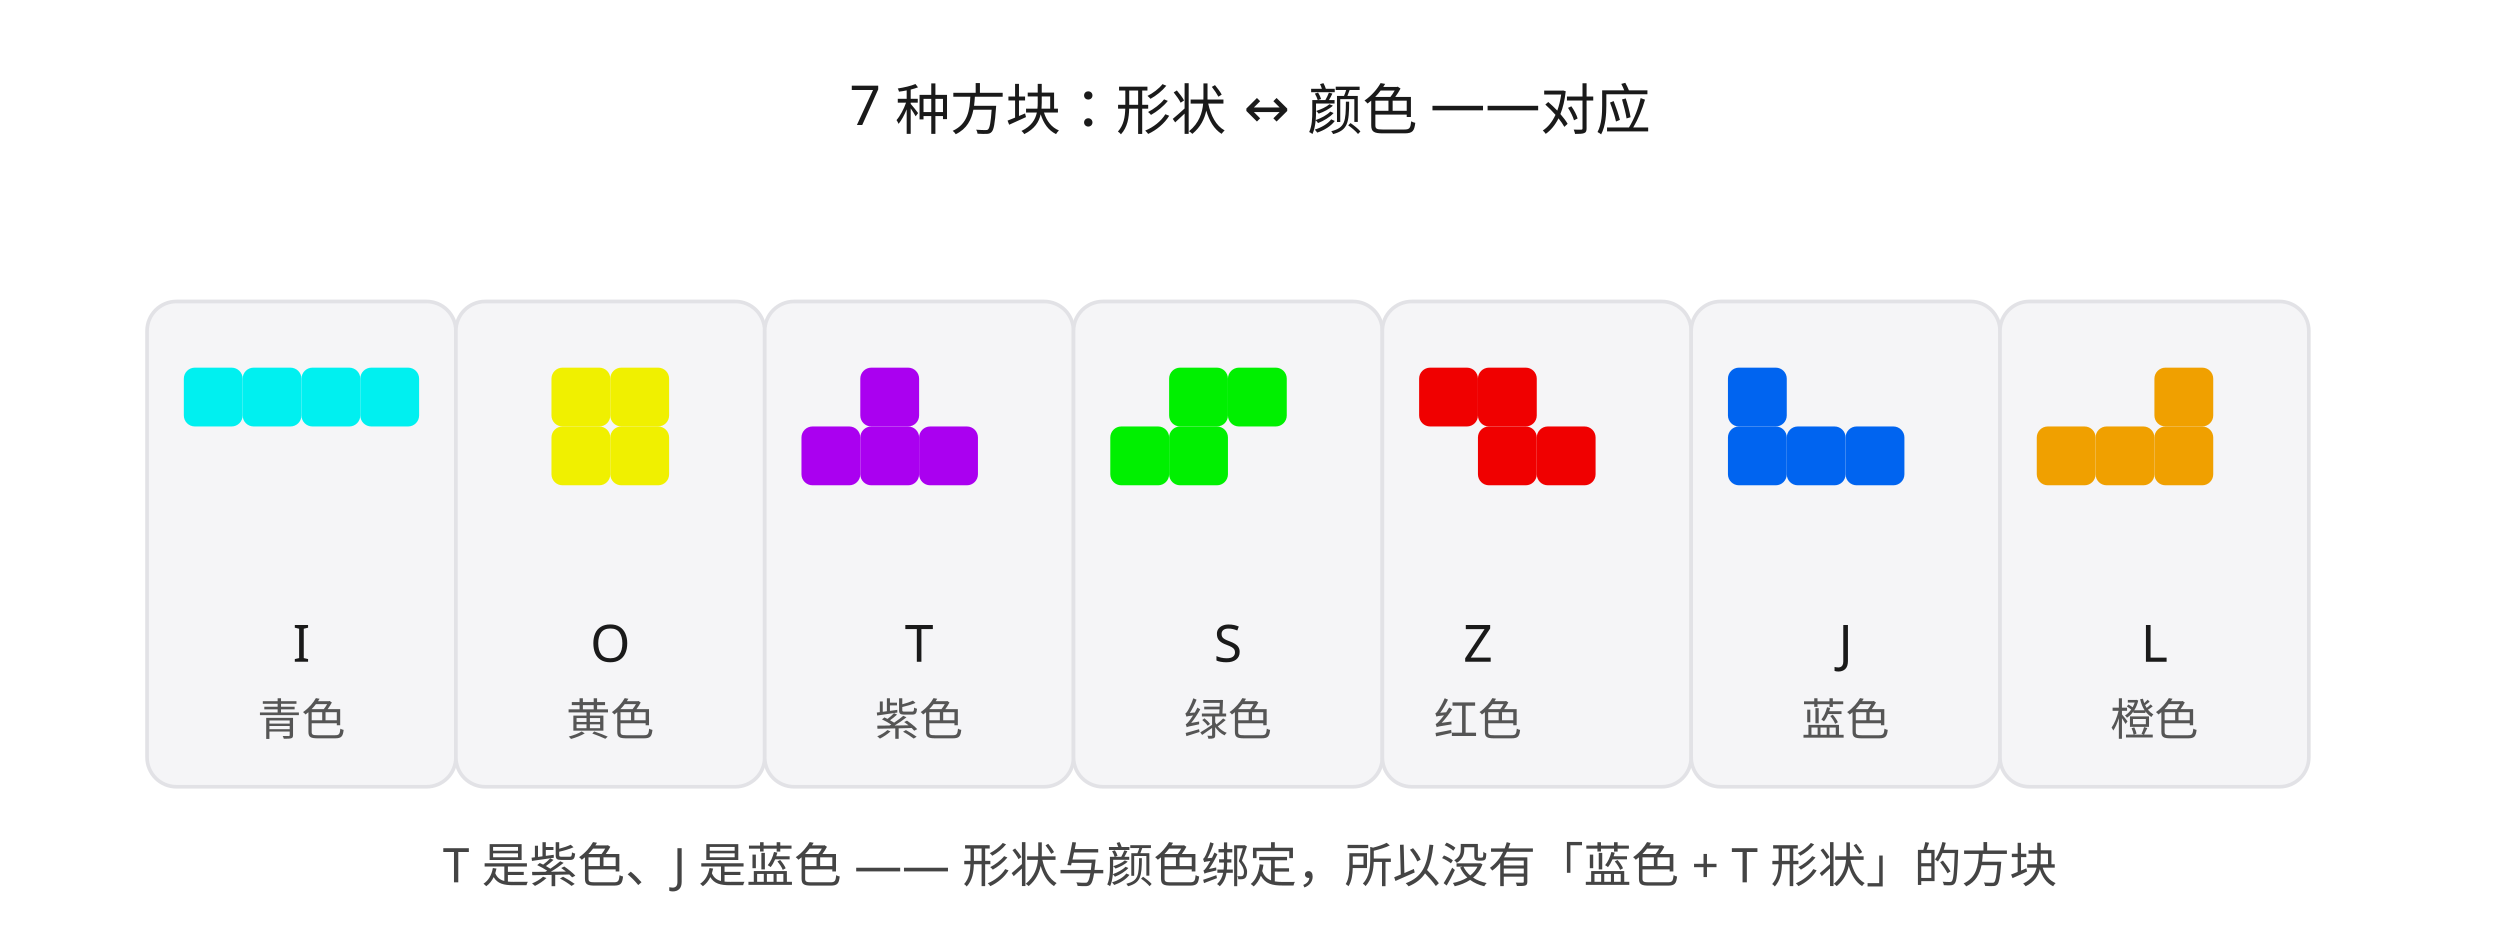
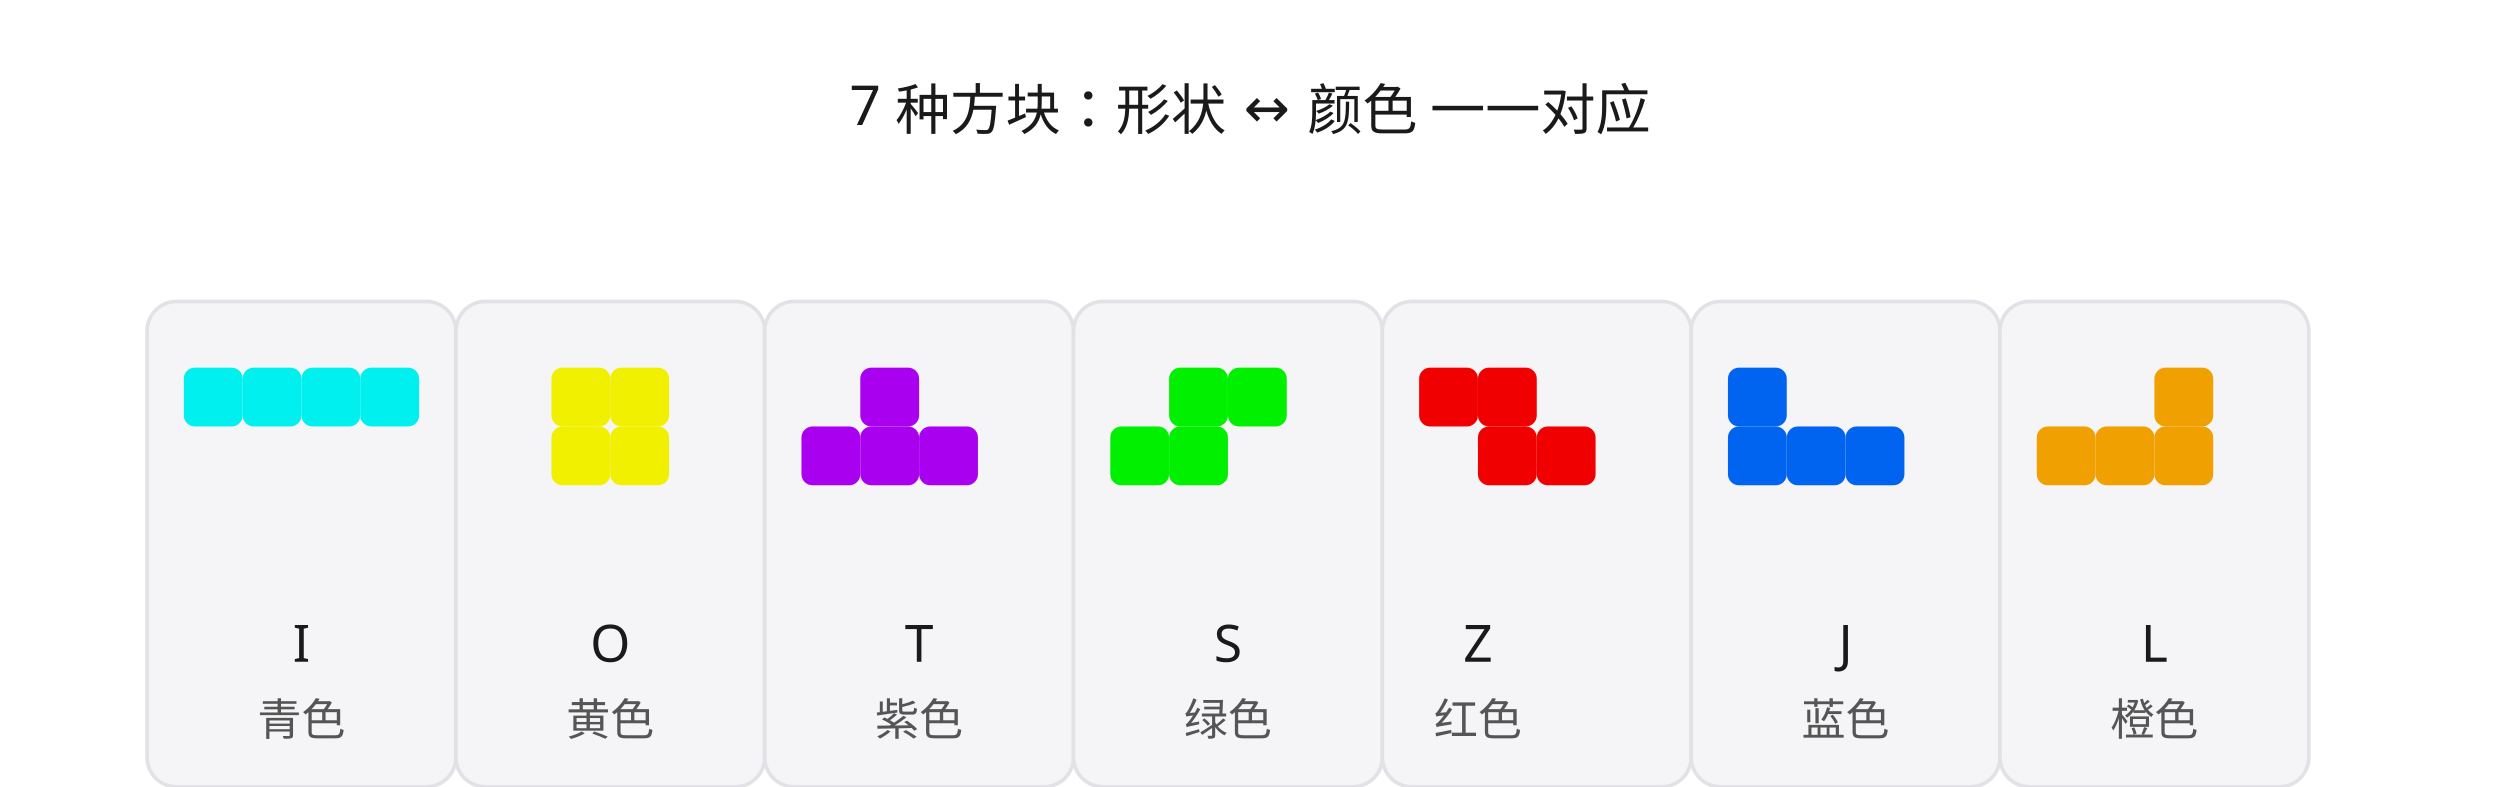
- <svg xmlns="http://www.w3.org/2000/svg" viewBox="0 0 680 258" width="680" height="258" role="img">
+ <svg xmlns="http://www.w3.org/2000/svg" viewBox="0 0 680 214" width="680" height="214" role="img">
  <text x="340" y="34" text-anchor="middle" font-family="sans-serif" font-size="15" font-weight="500" fill="#1a1a1a">7 种方块：形状 ↔ 颜色 一一对应</text>
  <rect x="40" y="82" width="84" height="132" rx="8" fill="#f5f5f7" stroke="#e2e2e6" />
  <rect x="124" y="82" width="84" height="132" rx="8" fill="#f5f5f7" stroke="#e2e2e6" />
  <rect x="208" y="82" width="84" height="132" rx="8" fill="#f5f5f7" stroke="#e2e2e6" />
  <rect x="292" y="82" width="84" height="132" rx="8" fill="#f5f5f7" stroke="#e2e2e6" />
  <rect x="376" y="82" width="84" height="132" rx="8" fill="#f5f5f7" stroke="#e2e2e6" />
  <rect x="460" y="82" width="84" height="132" rx="8" fill="#f5f5f7" stroke="#e2e2e6" />
  <rect x="544" y="82" width="84" height="132" rx="8" fill="#f5f5f7" stroke="#e2e2e6" />
  <rect x="50" y="100" width="16" height="16" rx="3" fill="#00F0F0" />
  <rect x="66" y="100" width="16" height="16" rx="3" fill="#00F0F0" />
  <rect x="82" y="100" width="16" height="16" rx="3" fill="#00F0F0" />
  <rect x="98" y="100" width="16" height="16" rx="3" fill="#00F0F0" />
  <text x="82" y="180" text-anchor="middle" font-family="sans-serif" font-size="14" font-weight="500" fill="#1a1a1a">I</text>
  <text x="82" y="200" text-anchor="middle" font-family="sans-serif" font-size="12" fill="#555">青色</text>
  <rect x="150" y="100" width="16" height="16" rx="3" fill="#F0F000" />
  <rect x="166" y="100" width="16" height="16" rx="3" fill="#F0F000" />
  <rect x="150" y="116" width="16" height="16" rx="3" fill="#F0F000" />
  <rect x="166" y="116" width="16" height="16" rx="3" fill="#F0F000" />
  <text x="166" y="180" text-anchor="middle" font-family="sans-serif" font-size="14" font-weight="500" fill="#1a1a1a">O</text>
  <text x="166" y="200" text-anchor="middle" font-family="sans-serif" font-size="12" fill="#555">黄色</text>
  <rect x="234" y="100" width="16" height="16" rx="3" fill="#AA00F0" />
  <rect x="218" y="116" width="16" height="16" rx="3" fill="#AA00F0" />
  <rect x="234" y="116" width="16" height="16" rx="3" fill="#AA00F0" />
  <rect x="250" y="116" width="16" height="16" rx="3" fill="#AA00F0" />
  <text x="250" y="180" text-anchor="middle" font-family="sans-serif" font-size="14" font-weight="500" fill="#1a1a1a">T</text>
  <text x="250" y="200" text-anchor="middle" font-family="sans-serif" font-size="12" fill="#555">紫色</text>
  <rect x="318" y="100" width="16" height="16" rx="3" fill="#00F000" />
  <rect x="334" y="100" width="16" height="16" rx="3" fill="#00F000" />
  <rect x="302" y="116" width="16" height="16" rx="3" fill="#00F000" />
  <rect x="318" y="116" width="16" height="16" rx="3" fill="#00F000" />
  <text x="334" y="180" text-anchor="middle" font-family="sans-serif" font-size="14" font-weight="500" fill="#1a1a1a">S</text>
  <text x="334" y="200" text-anchor="middle" font-family="sans-serif" font-size="12" fill="#555">绿色</text>
  <rect x="386" y="100" width="16" height="16" rx="3" fill="#F00000" />
  <rect x="402" y="100" width="16" height="16" rx="3" fill="#F00000" />
  <rect x="402" y="116" width="16" height="16" rx="3" fill="#F00000" />
  <rect x="418" y="116" width="16" height="16" rx="3" fill="#F00000" />
  <text x="402" y="180" text-anchor="middle" font-family="sans-serif" font-size="14" font-weight="500" fill="#1a1a1a">Z</text>
  <text x="402" y="200" text-anchor="middle" font-family="sans-serif" font-size="12" fill="#555">红色</text>
  <rect x="470" y="100" width="16" height="16" rx="3" fill="#0064F0" />
  <rect x="470" y="116" width="16" height="16" rx="3" fill="#0064F0" />
  <rect x="486" y="116" width="16" height="16" rx="3" fill="#0064F0" />
  <rect x="502" y="116" width="16" height="16" rx="3" fill="#0064F0" />
  <text x="502" y="180" text-anchor="middle" font-family="sans-serif" font-size="14" font-weight="500" fill="#1a1a1a">J</text>
  <text x="502" y="200" text-anchor="middle" font-family="sans-serif" font-size="12" fill="#555">蓝色</text>
  <rect x="586" y="100" width="16" height="16" rx="3" fill="#F0A000" />
  <rect x="554" y="116" width="16" height="16" rx="3" fill="#F0A000" />
  <rect x="570" y="116" width="16" height="16" rx="3" fill="#F0A000" />
  <rect x="586" y="116" width="16" height="16" rx="3" fill="#F0A000" />
  <text x="586" y="180" text-anchor="middle" font-family="sans-serif" font-size="14" font-weight="500" fill="#1a1a1a">L</text>
  <text x="586" y="200" text-anchor="middle" font-family="sans-serif" font-size="12" fill="#555">橙色</text>
-   <text x="340" y="240" text-anchor="middle" font-family="sans-serif" font-size="13" fill="#444">T 是紫色、J 是蓝色 —— 形状与颜色绑定，所以没有「蓝色 + T 形状」的方块</text>
</svg>
